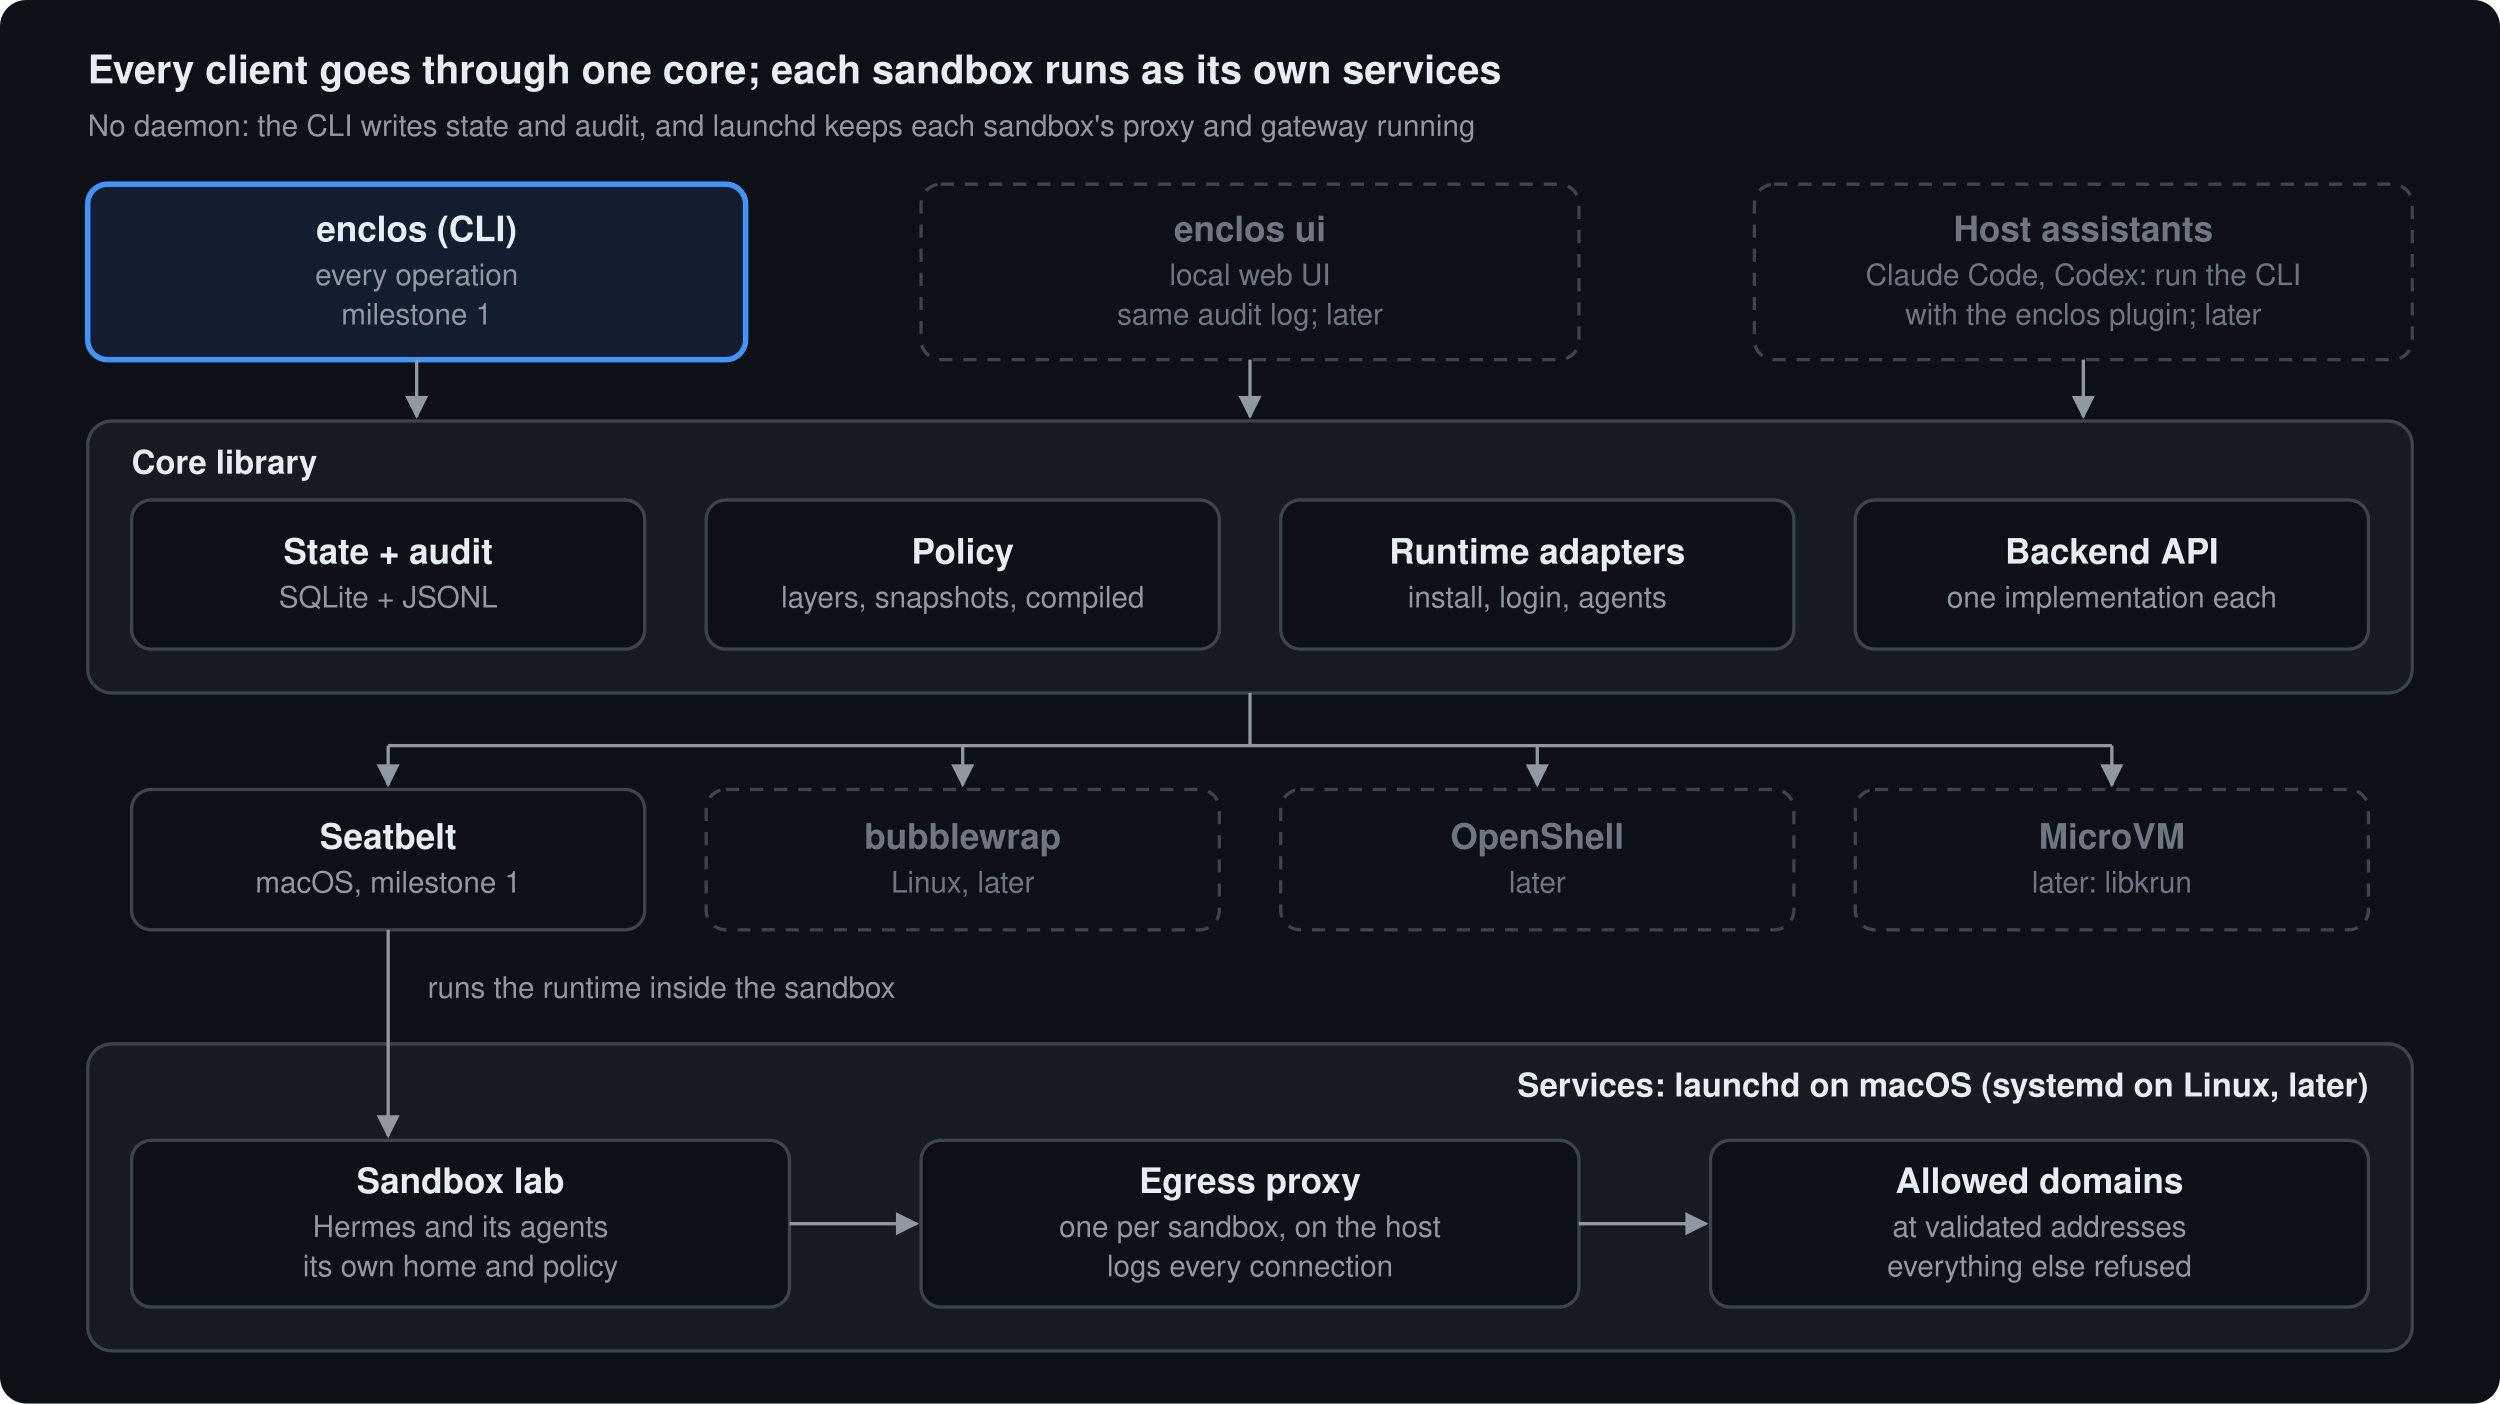
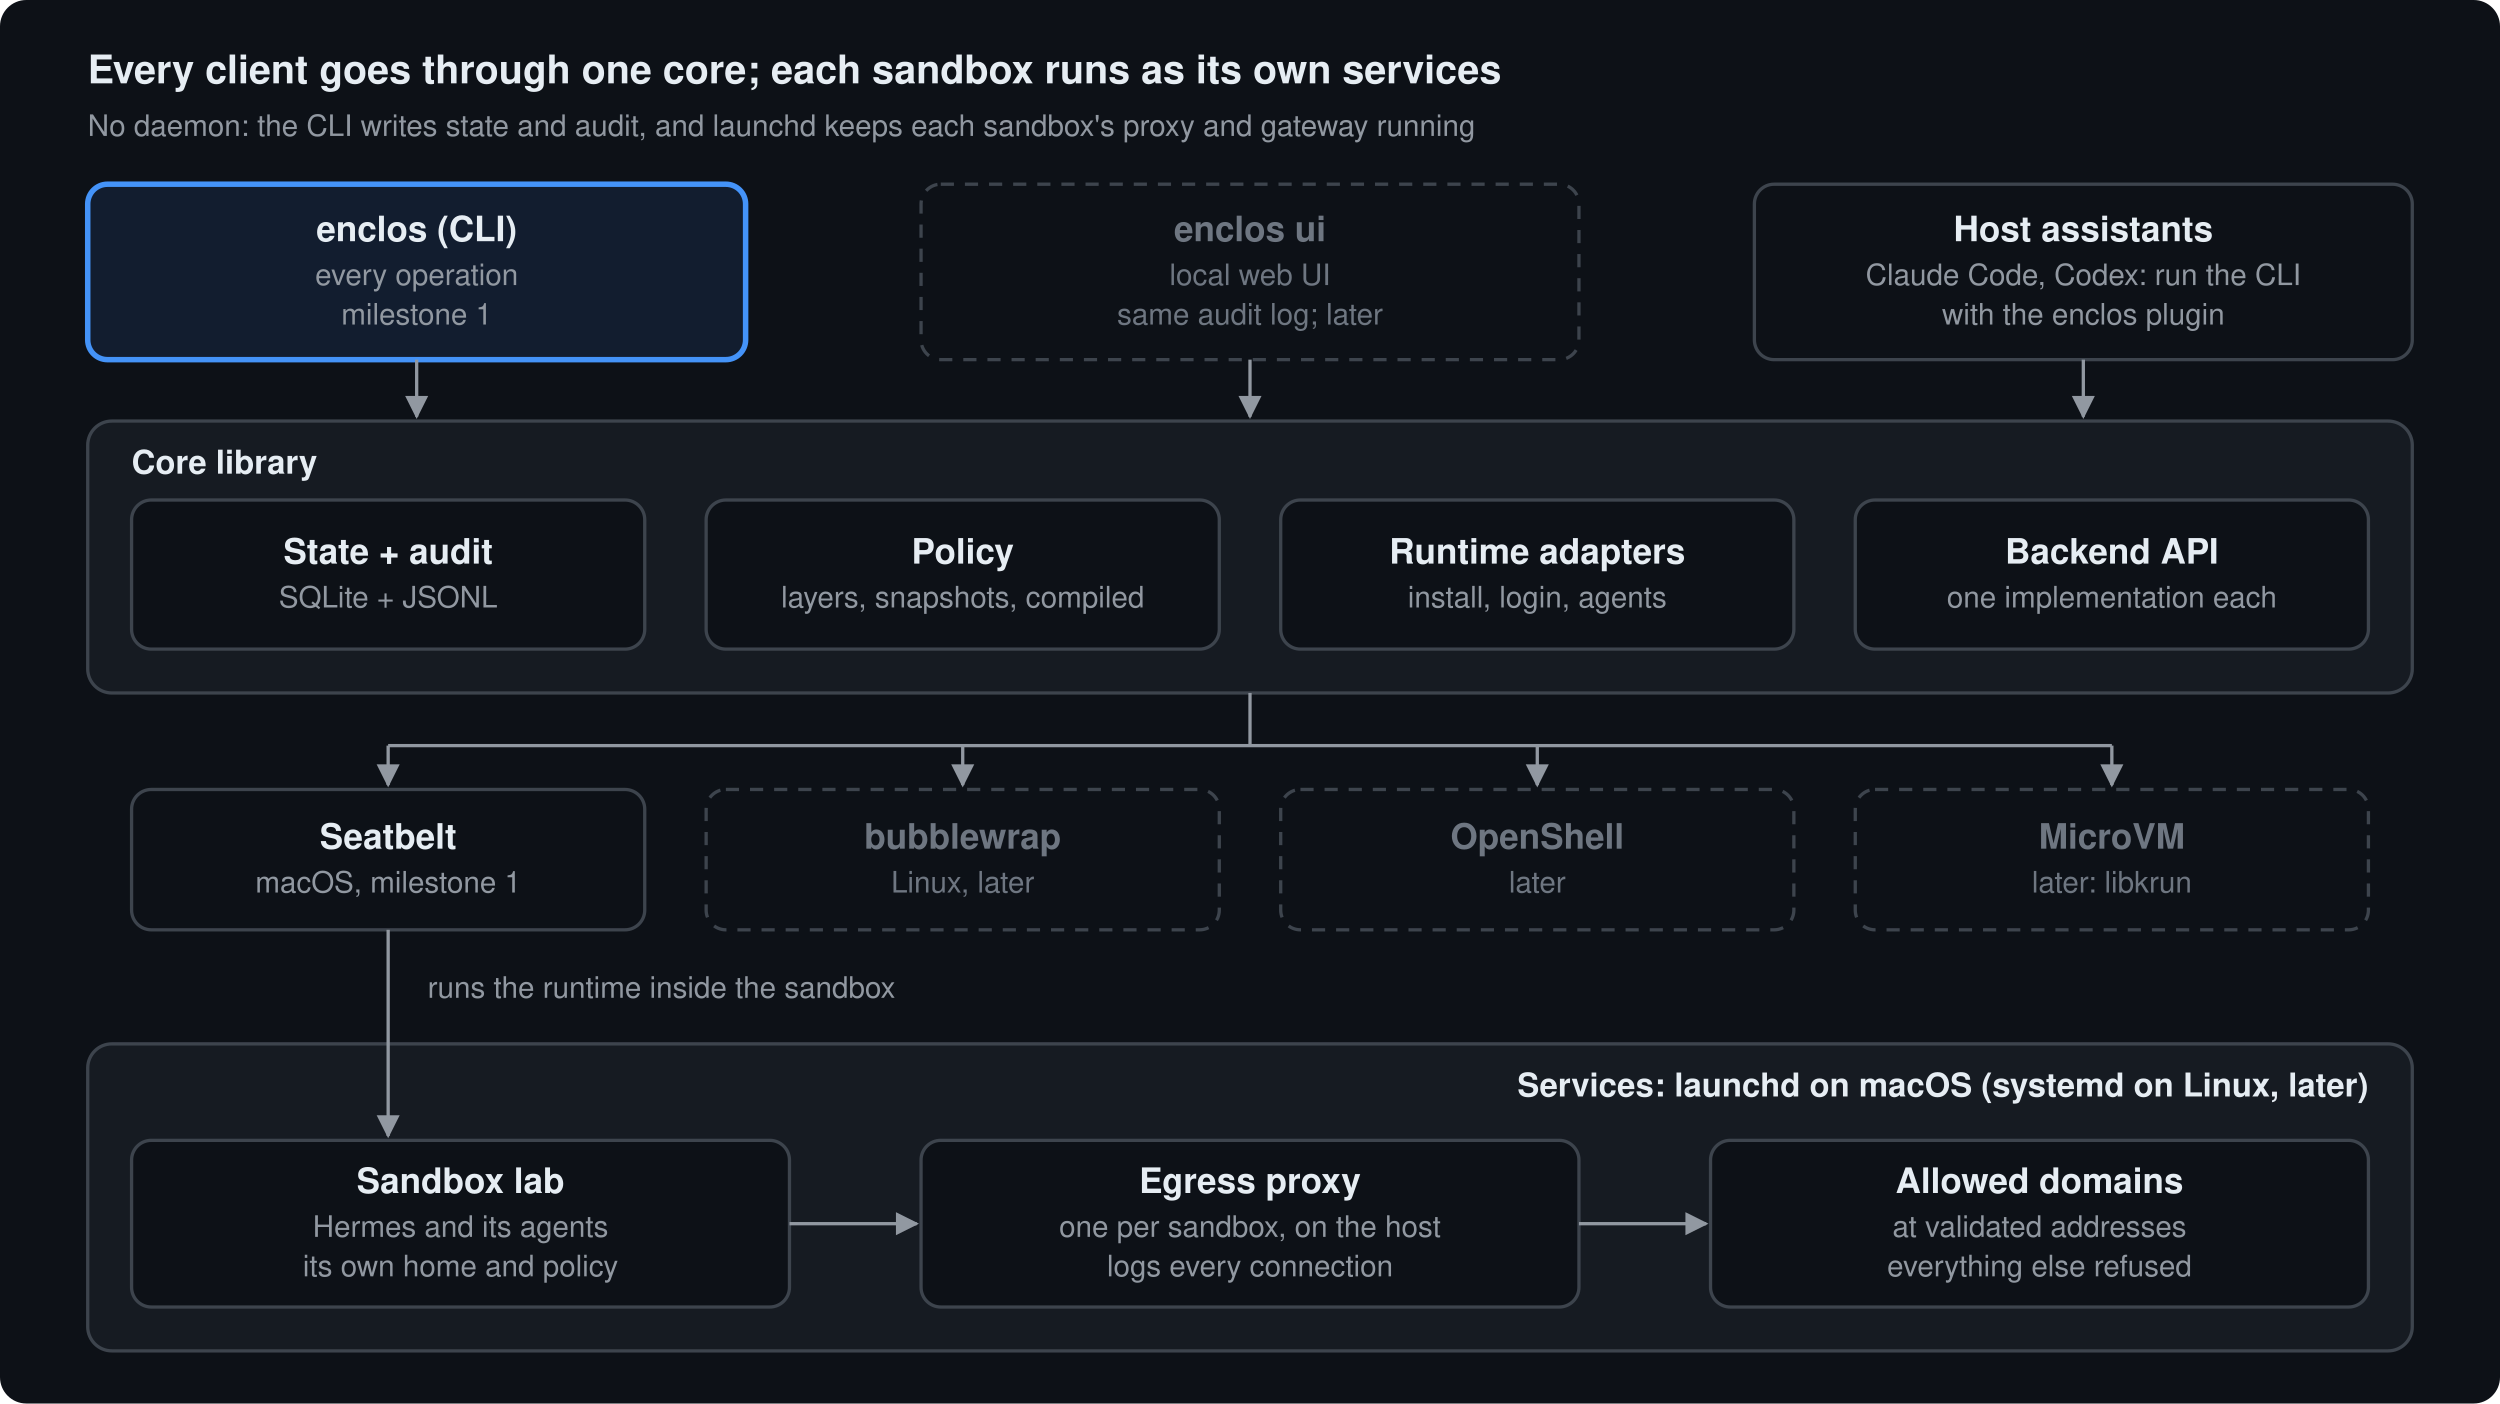
<svg xmlns="http://www.w3.org/2000/svg" viewBox="0 0 1140 640" width="1140" height="640" font-family="-apple-system, BlinkMacSystemFont, &quot;Segoe UI&quot;, Helvetica, Arial, sans-serif" role="img" aria-labelledby="t">
  <defs>
    <marker id="head" viewBox="0 0 10 10" refX="9" refY="5" markerWidth="7" markerHeight="7" orient="auto-start-reverse">
      <path d="M0,0 L10,5 L0,10 z" fill="#9198a1" />
    </marker>
  </defs>
  <rect width="1140" height="640" rx="12" fill="#0d1117" />
  <text x="40" y="38" font-size="18" font-weight="600" fill="#e6edf3" text-anchor="start">Every client goes through one core; each sandbox runs as its own services</text>
  <text x="40" y="62" font-size="13.5" font-weight="normal" fill="#9198a1" text-anchor="start">No daemon: the CLI writes state and audit, and launchd keeps each sandbox's proxy and gateway running</text>
  <rect x="40" y="84" width="300" height="80" rx="9" fill="#121d2f" stroke="#4493f8" stroke-width="2.5" />
  <text x="190.0" y="110.0" font-size="16" font-weight="600" fill="#e6edf3" text-anchor="middle">enclos (CLI)</text>
  <text x="190.0" y="130.0" font-size="13.5" font-weight="normal" fill="#9198a1" text-anchor="middle">every operation</text>
  <text x="190.0" y="148.0" font-size="13.5" font-weight="normal" fill="#9198a1" text-anchor="middle">milestone 1</text>
  <line x1="190" y1="164" x2="190" y2="190" stroke="#9198a1" stroke-width="1.5" marker-end="url(#head)" />
  <rect x="420" y="84" width="300" height="80" rx="9" fill="#0d1117" stroke="#3d444d" stroke-width="1.5" stroke-dasharray="6 5" />
  <text x="570.0" y="110.0" font-size="16" font-weight="600" fill="#6e7681" text-anchor="middle">enclos ui</text>
  <text x="570.0" y="130.0" font-size="13.5" font-weight="normal" fill="#6e7681" text-anchor="middle">local web UI</text>
  <text x="570.0" y="148.0" font-size="13.5" font-weight="normal" fill="#6e7681" text-anchor="middle">same audit log; later</text>
  <line x1="570" y1="164" x2="570" y2="190" stroke="#9198a1" stroke-width="1.5" marker-end="url(#head)" />
-   <rect x="800" y="84" width="300" height="80" rx="9" fill="#0d1117" stroke="#3d444d" stroke-width="1.5" stroke-dasharray="6 5" />
-   <text x="950.0" y="110.0" font-size="16" font-weight="600" fill="#6e7681" text-anchor="middle">Host assistants</text>
-   <text x="950.0" y="130.0" font-size="13.5" font-weight="normal" fill="#6e7681" text-anchor="middle">Claude Code, Codex: run the CLI</text>
-   <text x="950.0" y="148.0" font-size="13.5" font-weight="normal" fill="#6e7681" text-anchor="middle">with the enclos plugin; later</text>
+   <rect x="800" y="84" width="300" height="80" rx="9" fill="#0d1117" stroke="#3d444d" stroke-width="1.5" />
+   <text x="950.0" y="110.0" font-size="16" font-weight="600" fill="#e6edf3" text-anchor="middle">Host assistants</text>
+   <text x="950.0" y="130.0" font-size="13.5" font-weight="normal" fill="#9198a1" text-anchor="middle">Claude Code, Codex: run the CLI</text>
+   <text x="950.0" y="148.0" font-size="13.5" font-weight="normal" fill="#9198a1" text-anchor="middle">with the enclos plugin</text>
  <line x1="950" y1="164" x2="950" y2="190" stroke="#9198a1" stroke-width="1.5" marker-end="url(#head)" />
  <rect x="40" y="192" width="1060" height="124" rx="11" fill="#161b22" stroke="#3d444d" stroke-width="1.5" />
  <text x="60" y="216" font-size="15" font-weight="600" fill="#e6edf3" text-anchor="start">Core library</text>
  <rect x="60" y="228" width="234" height="68" rx="9" fill="#0d1117" stroke="#3d444d" stroke-width="1.5" />
  <text x="177.0" y="257.0" font-size="16" font-weight="600" fill="#e6edf3" text-anchor="middle">State + audit</text>
  <text x="177.0" y="277.0" font-size="13.5" font-weight="normal" fill="#9198a1" text-anchor="middle">SQLite + JSONL</text>
  <rect x="322" y="228" width="234" height="68" rx="9" fill="#0d1117" stroke="#3d444d" stroke-width="1.5" />
  <text x="439.0" y="257.0" font-size="16" font-weight="600" fill="#e6edf3" text-anchor="middle">Policy</text>
  <text x="439.0" y="277.0" font-size="13.5" font-weight="normal" fill="#9198a1" text-anchor="middle">layers, snapshots, compiled</text>
  <rect x="584" y="228" width="234" height="68" rx="9" fill="#0d1117" stroke="#3d444d" stroke-width="1.5" />
  <text x="701.0" y="257.0" font-size="16" font-weight="600" fill="#e6edf3" text-anchor="middle">Runtime adapters</text>
  <text x="701.0" y="277.0" font-size="13.5" font-weight="normal" fill="#9198a1" text-anchor="middle">install, login, agents</text>
  <rect x="846" y="228" width="234" height="68" rx="9" fill="#0d1117" stroke="#3d444d" stroke-width="1.5" />
  <text x="963.0" y="257.0" font-size="16" font-weight="600" fill="#e6edf3" text-anchor="middle">Backend API</text>
  <text x="963.0" y="277.0" font-size="13.5" font-weight="normal" fill="#9198a1" text-anchor="middle">one implementation each</text>
  <polyline points="570,316 570,340" fill="none" stroke="#9198a1" stroke-width="1.5" />
  <line x1="177" y1="340" x2="963" y2="340" stroke="#9198a1" stroke-width="1.5" />
  <line x1="177" y1="340" x2="177" y2="358" stroke="#9198a1" stroke-width="1.5" marker-end="url(#head)" />
  <rect x="60" y="360" width="234" height="64" rx="9" fill="#0d1117" stroke="#3d444d" stroke-width="1.5" />
  <text x="177.0" y="387.0" font-size="16" font-weight="600" fill="#e6edf3" text-anchor="middle">Seatbelt</text>
  <text x="177.0" y="407.0" font-size="13.5" font-weight="normal" fill="#9198a1" text-anchor="middle">macOS, milestone 1</text>
  <line x1="439" y1="340" x2="439" y2="358" stroke="#9198a1" stroke-width="1.5" marker-end="url(#head)" />
  <rect x="322" y="360" width="234" height="64" rx="9" fill="#0d1117" stroke="#3d444d" stroke-width="1.5" stroke-dasharray="6 5" />
  <text x="439.0" y="387.0" font-size="16" font-weight="600" fill="#6e7681" text-anchor="middle">bubblewrap</text>
  <text x="439.0" y="407.0" font-size="13.5" font-weight="normal" fill="#6e7681" text-anchor="middle">Linux, later</text>
  <line x1="701" y1="340" x2="701" y2="358" stroke="#9198a1" stroke-width="1.5" marker-end="url(#head)" />
  <rect x="584" y="360" width="234" height="64" rx="9" fill="#0d1117" stroke="#3d444d" stroke-width="1.5" stroke-dasharray="6 5" />
  <text x="701.0" y="387.0" font-size="16" font-weight="600" fill="#6e7681" text-anchor="middle">OpenShell</text>
  <text x="701.0" y="407.0" font-size="13.5" font-weight="normal" fill="#6e7681" text-anchor="middle">later</text>
  <line x1="963" y1="340" x2="963" y2="358" stroke="#9198a1" stroke-width="1.5" marker-end="url(#head)" />
  <rect x="846" y="360" width="234" height="64" rx="9" fill="#0d1117" stroke="#3d444d" stroke-width="1.5" stroke-dasharray="6 5" />
  <text x="963.0" y="387.0" font-size="16" font-weight="600" fill="#6e7681" text-anchor="middle">MicroVM</text>
  <text x="963.0" y="407.0" font-size="13.5" font-weight="normal" fill="#6e7681" text-anchor="middle">later: libkrun</text>
  <text x="195" y="455" font-size="13.5" font-weight="normal" fill="#9198a1" text-anchor="start">runs the runtime inside the sandbox</text>
  <rect x="40" y="476" width="1060" height="140" rx="11" fill="#161b22" stroke="#3d444d" stroke-width="1.5" />
  <text x="1080" y="500" font-size="15" font-weight="600" fill="#e6edf3" text-anchor="end">Services: launchd on macOS (systemd on Linux, later)</text>
  <rect x="60" y="520" width="300" height="76" rx="9" fill="#0d1117" stroke="#3d444d" stroke-width="1.5" />
  <text x="210.0" y="544.0" font-size="16" font-weight="600" fill="#e6edf3" text-anchor="middle">Sandbox lab</text>
  <text x="210.0" y="564.0" font-size="13.5" font-weight="normal" fill="#9198a1" text-anchor="middle">Hermes and its agents</text>
  <text x="210.0" y="582.0" font-size="13.5" font-weight="normal" fill="#9198a1" text-anchor="middle">its own home and policy</text>
  <rect x="420" y="520" width="300" height="76" rx="9" fill="#0d1117" stroke="#3d444d" stroke-width="1.5" />
  <text x="570.0" y="544.0" font-size="16" font-weight="600" fill="#e6edf3" text-anchor="middle">Egress proxy</text>
  <text x="570.0" y="564.0" font-size="13.5" font-weight="normal" fill="#9198a1" text-anchor="middle">one per sandbox, on the host</text>
  <text x="570.0" y="582.0" font-size="13.5" font-weight="normal" fill="#9198a1" text-anchor="middle">logs every connection</text>
  <line x1="360" y1="558" x2="418" y2="558" stroke="#9198a1" stroke-width="1.5" marker-end="url(#head)" />
  <rect x="780" y="520" width="300" height="76" rx="9" fill="#0d1117" stroke="#3d444d" stroke-width="1.5" />
  <text x="930.0" y="544.0" font-size="16" font-weight="600" fill="#e6edf3" text-anchor="middle">Allowed domains</text>
  <text x="930.0" y="564.0" font-size="13.5" font-weight="normal" fill="#9198a1" text-anchor="middle">at validated addresses</text>
  <text x="930.0" y="582.0" font-size="13.5" font-weight="normal" fill="#9198a1" text-anchor="middle">everything else refused</text>
  <line x1="720" y1="558" x2="778" y2="558" stroke="#9198a1" stroke-width="1.5" marker-end="url(#head)" />
  <line x1="177" y1="424" x2="177" y2="518" stroke="#9198a1" stroke-width="1.5" marker-end="url(#head)" />
</svg>
